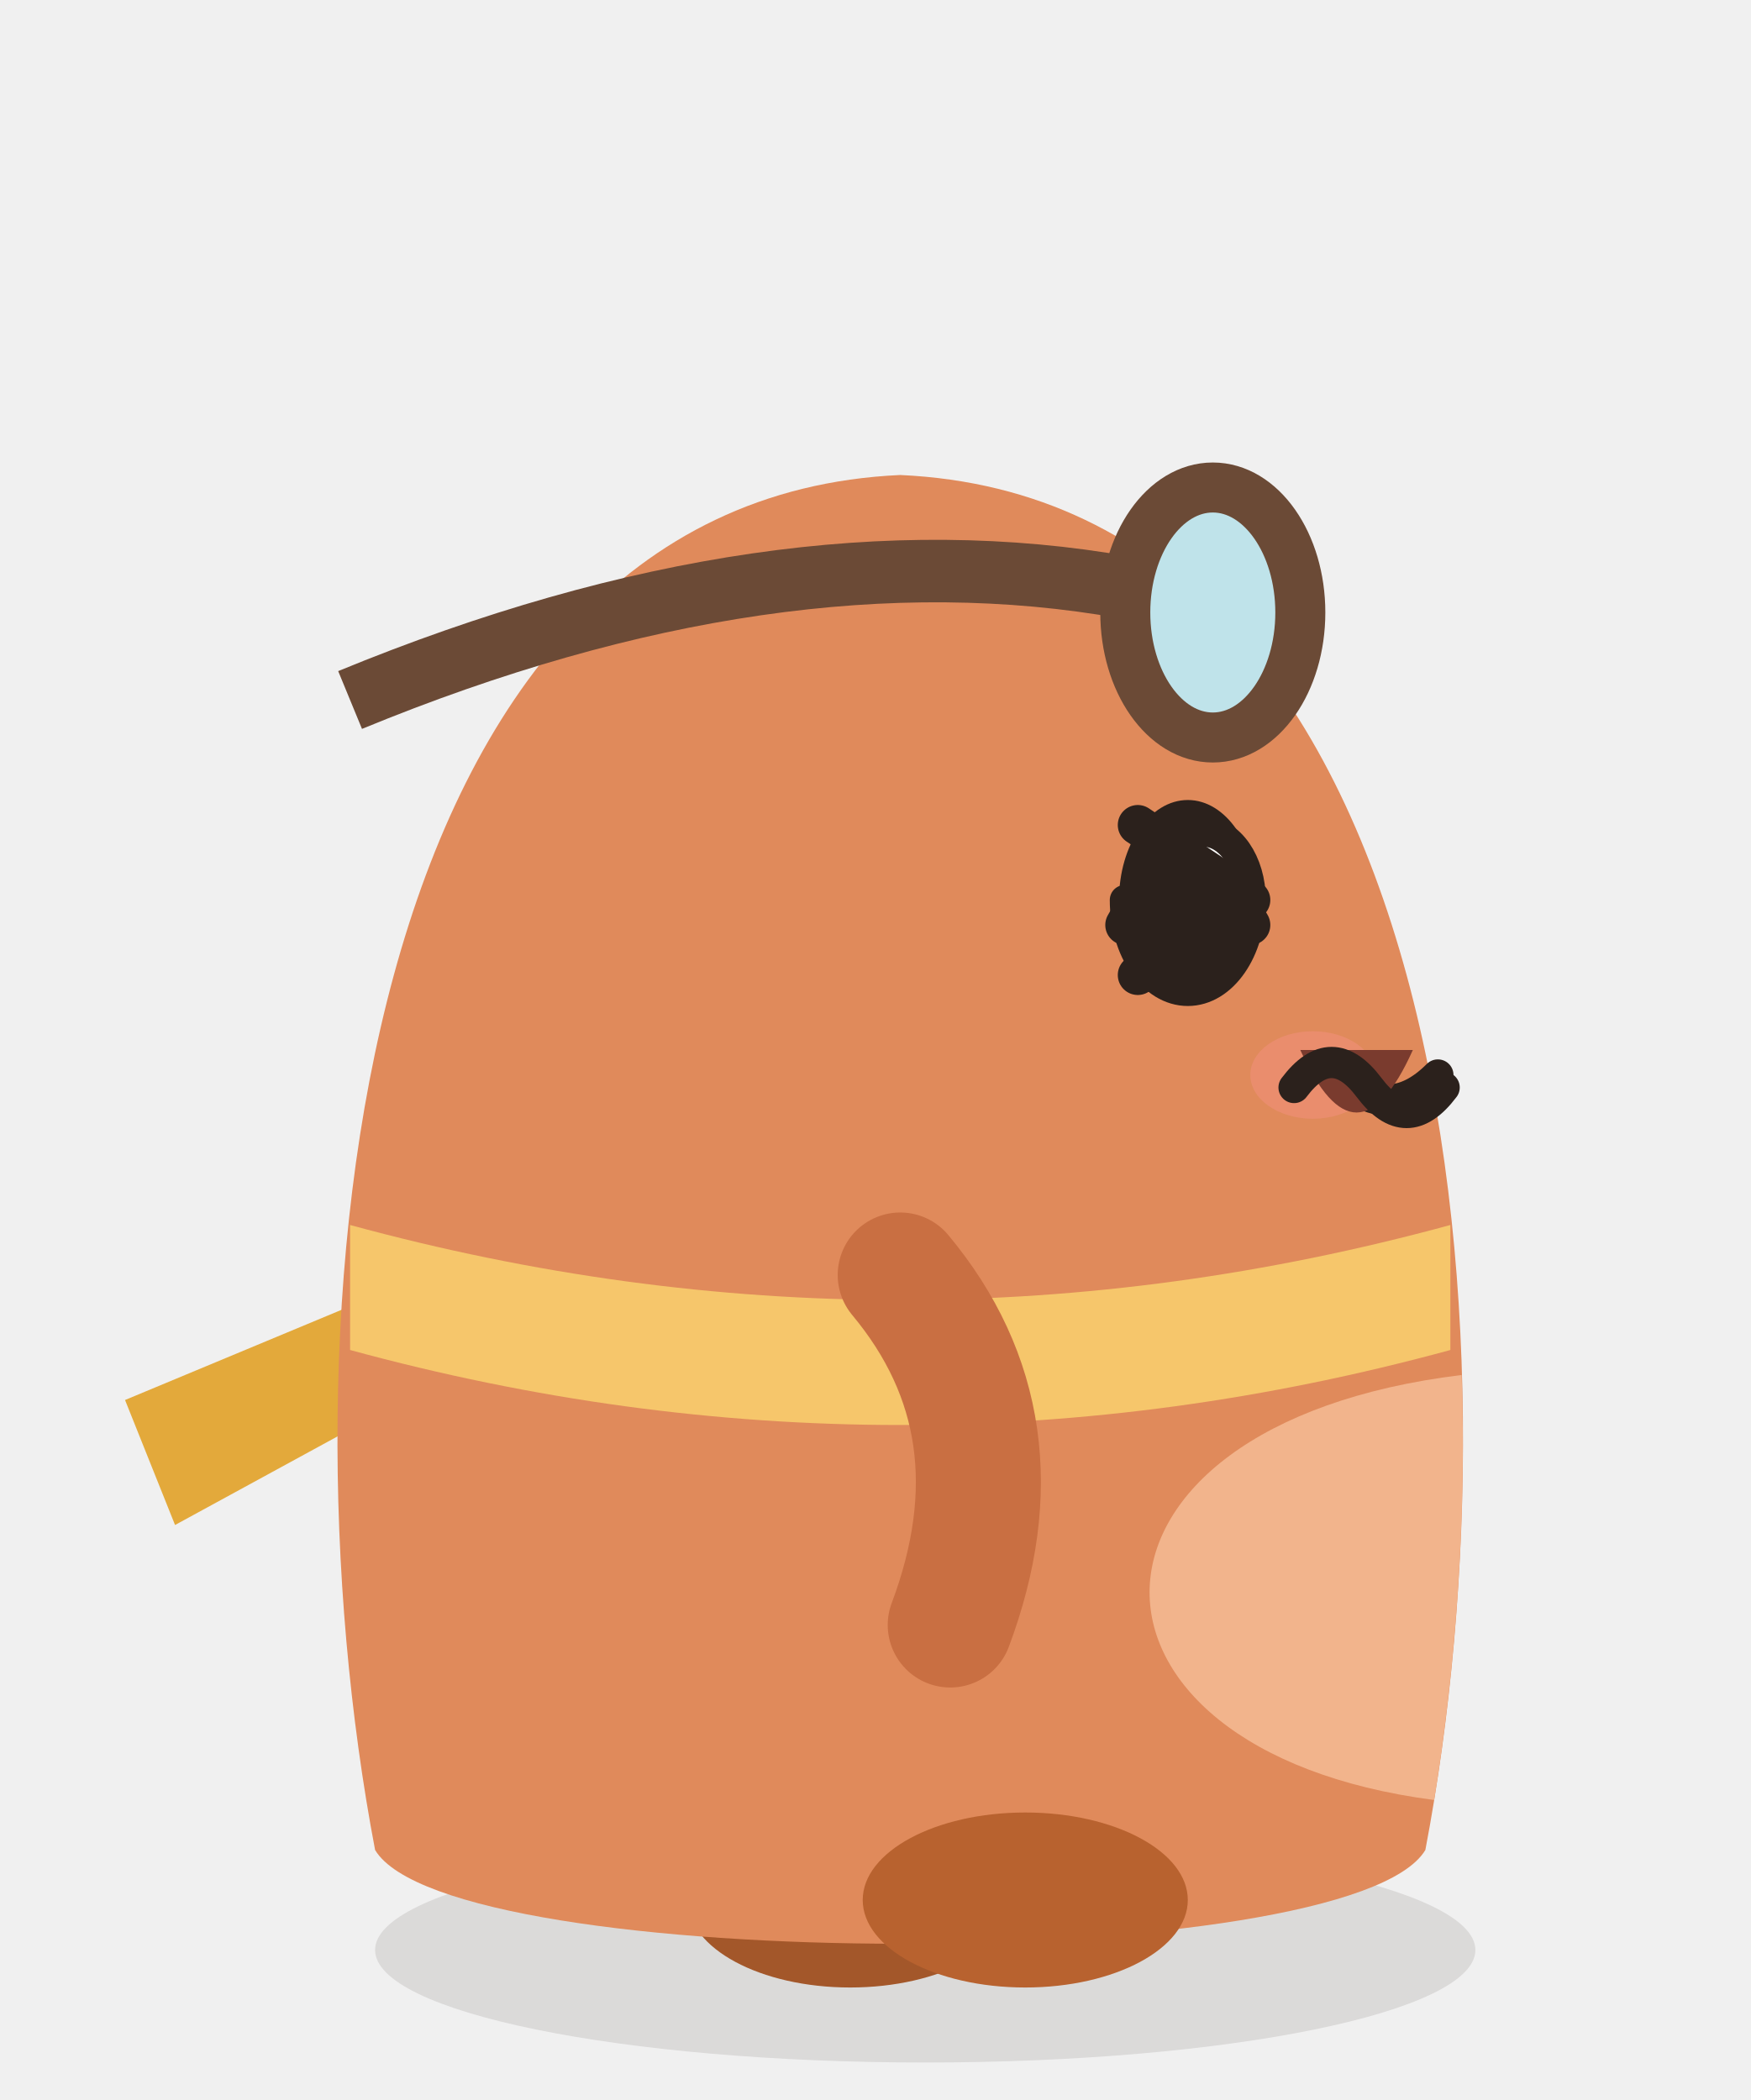
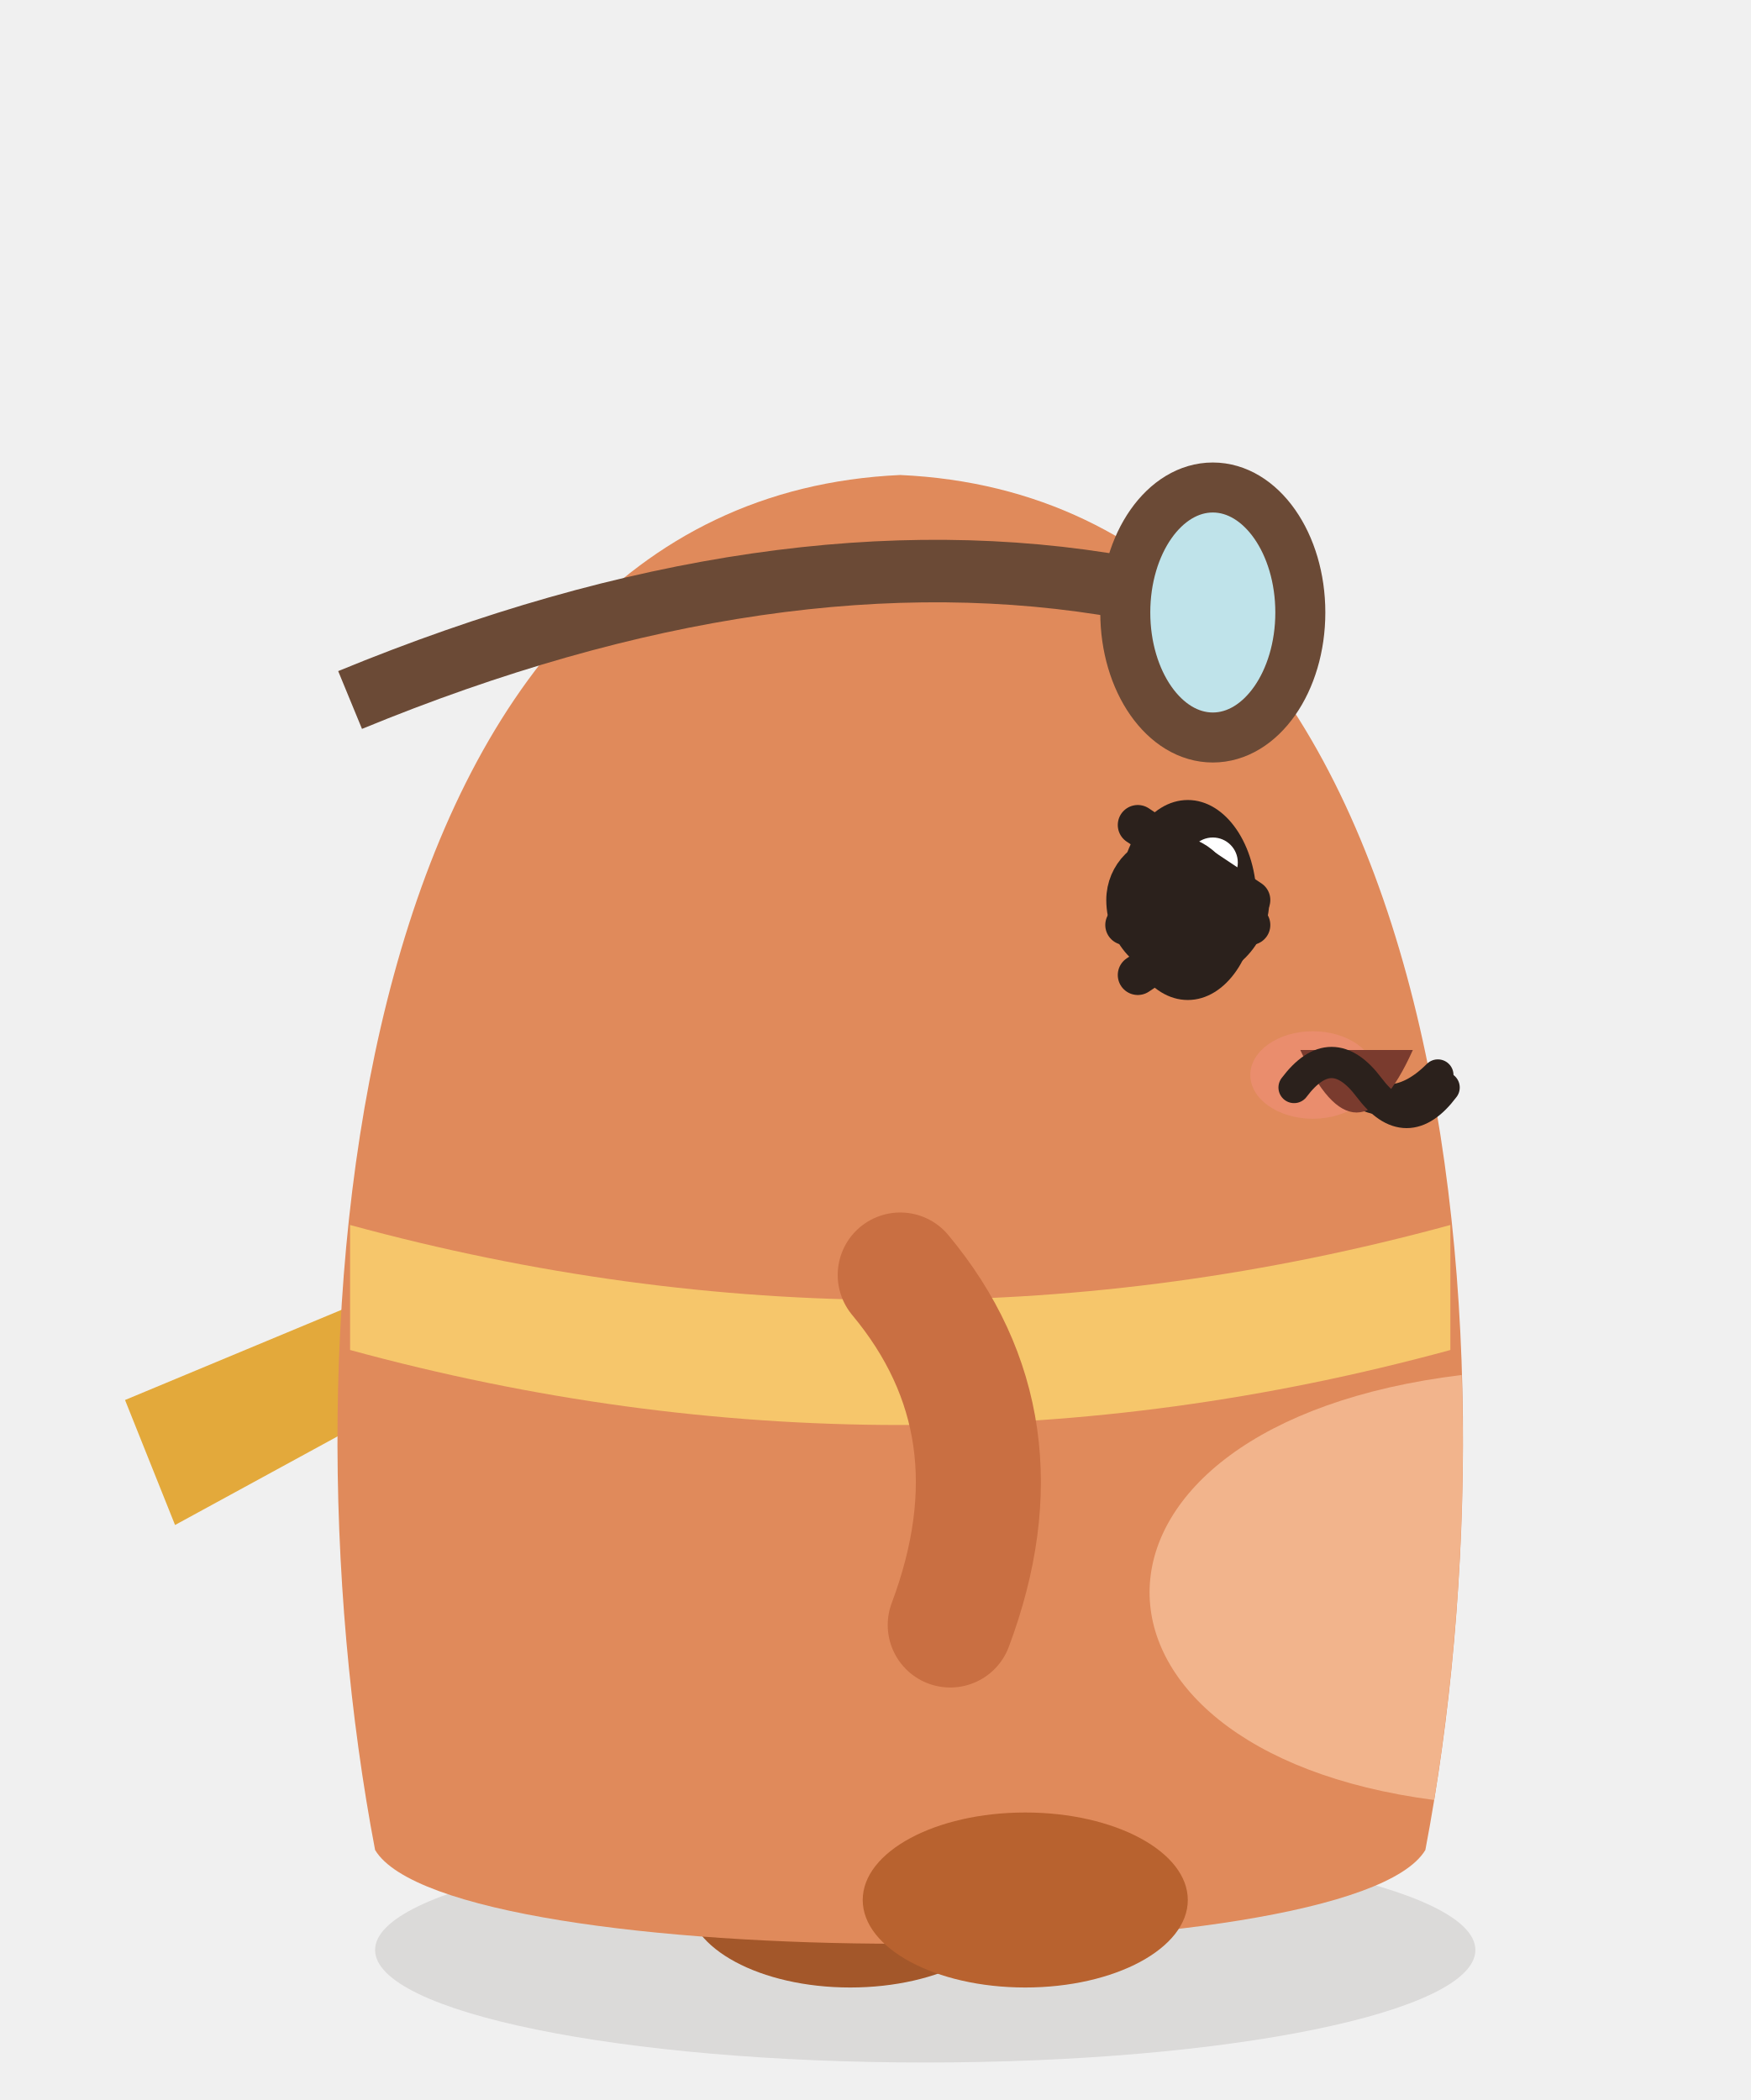
<svg xmlns="http://www.w3.org/2000/svg" viewBox="-70 -152 140 168" width="280" height="336">
  <g id="shadow">
    <ellipse cx="4" cy="4" rx="44" ry="9" fill="#3B2F2A" opacity="0.12" />
  </g>
  <g id="foot-far" data-pivot="-2 0">
    <ellipse cx="-2" cy="0" rx="13" ry="7" fill="#A3572A" />
  </g>
  <g id="arm-far-push" data-pivot="-2 -60" visibility="hidden">
    <path d="M-2 -60 q22 -8 46 -4" fill="none" stroke="#B5633A" stroke-width="10" stroke-linecap="round" />
  </g>
  <g id="scarf-tail" data-pivot="-36 -50">
    <path d="M-36 -50 L-60 -40 L-56 -30 L-34 -42 Z" fill="#E3A93B" />
  </g>
  <g id="body">
    <path d="M-40 -4 C-48 -46 -42 -112 2 -114 C46 -112 52 -46 44 -4 C38 6 -34 6 -40 -4 Z" fill="#E08A5B" />
  </g>
  <g id="belly">
    <path d="M46.9 -42 C47.3 -30.3 46.4 -18.5 44.7 -8 C14 -12 14 -38 46.9 -42 Z" fill="#F2B48C" />
  </g>
  <g id="scarf">
    <path d="M-42 -54 Q2 -42 46 -54 L46 -44 Q2 -32 -42 -44 Z" fill="#F6C66B" />
  </g>
  <g id="eyes" data-pivot="25 -80">
    <ellipse cx="25" cy="-80" rx="5.5" ry="8" fill="#2B211C" />
    <circle cx="27" cy="-83" r="2" fill="#FFFFFF" />
  </g>
  <g id="cheeks">
    <ellipse cx="35" cy="-66" rx="5" ry="3.5" fill="#F08F7A" opacity="0.6" />
  </g>
  <g id="mouth">
    <path d="M37 -66 q4 4 8 0" fill="none" stroke="#2B211C" stroke-width="2.5" stroke-linecap="round" />
  </g>
  <g id="eyes-happy">
    <path d="M20 -78 q5 -9 10 0" fill="none" stroke="#2B211C" stroke-width="3.2" stroke-linecap="round" />
  </g>
  <g id="mouth-open">
    <path d="M34 -68 q4.5 10 9 0 Z" fill="#7A3B2E" />
  </g>
  <g id="eyes-squeeze">
    <path d="M21 -86 l9 6 l-9 6" fill="none" stroke="#2B211C" stroke-width="3.2" stroke-linecap="round" stroke-linejoin="round" />
  </g>
  <g id="mouth-wavy">
    <path d="M33.5 -65 q3 -4 6 0 q3 4 6 0" fill="none" stroke="#2B211C" stroke-width="2.5" stroke-linecap="round" />
  </g>
-   <g id="eyes-spiral">
-     <path d="M25 -80 A1.26 1.82 0 0 1 27.52 -80 A2.52 3.64 0 0 1 22.48 -80 A3.78 5.46 0 0 1 30.04 -80 A5.04 7.28 0 0 1 19.96 -80" fill="none" stroke="#2B211C" stroke-width="2.4" stroke-linecap="round" />
+   <g id="eye-spiral-a" data-pivot="25 -80">
+     <path d="M25 -80 A1.33 1.33 0 0 0 22.34 -80 A2.66 2.66 0 0 0 27.66 -80 A3.99 3.99 0 0 0 19.68 -80 A5.32 5.32 0 0 0 30.32 -80" fill="none" stroke="#2B211C" stroke-width="2.4" stroke-linecap="round" />
  </g>
  <g id="headwear-goggles">
    <path d="M-42 -96 Q-8 -110 20 -105" fill="none" stroke="#6B4A36" stroke-width="5" />
    <ellipse cx="27" cy="-103" rx="7" ry="10" fill="#BFE3EA" stroke="#6B4A36" stroke-width="4" />
  </g>
  <g id="arm-near" data-pivot="2 -50">
    <path d="M2 -50 q10 12 4 28" fill="none" stroke="#C96F42" stroke-width="10" stroke-linecap="round" />
  </g>
  <g id="foot-near" data-pivot="12 0">
    <ellipse cx="12" cy="0" rx="13" ry="7" fill="#B8622F" />
  </g>
  <g id="anchors" display="none">
    <circle id="anchor-headwear" cx="2" cy="-114" r="0" />
    <circle id="anchor-lean" cx="0" cy="-40" r="0" />
    <circle id="anchor-fx-head" cx="34" cy="-124" r="0" />
    <circle id="anchor-fx-brow" cx="10" cy="-96" r="0" />
    <circle id="anchor-fx-ground" cx="0" cy="0" r="0" />
  </g>
</svg>
